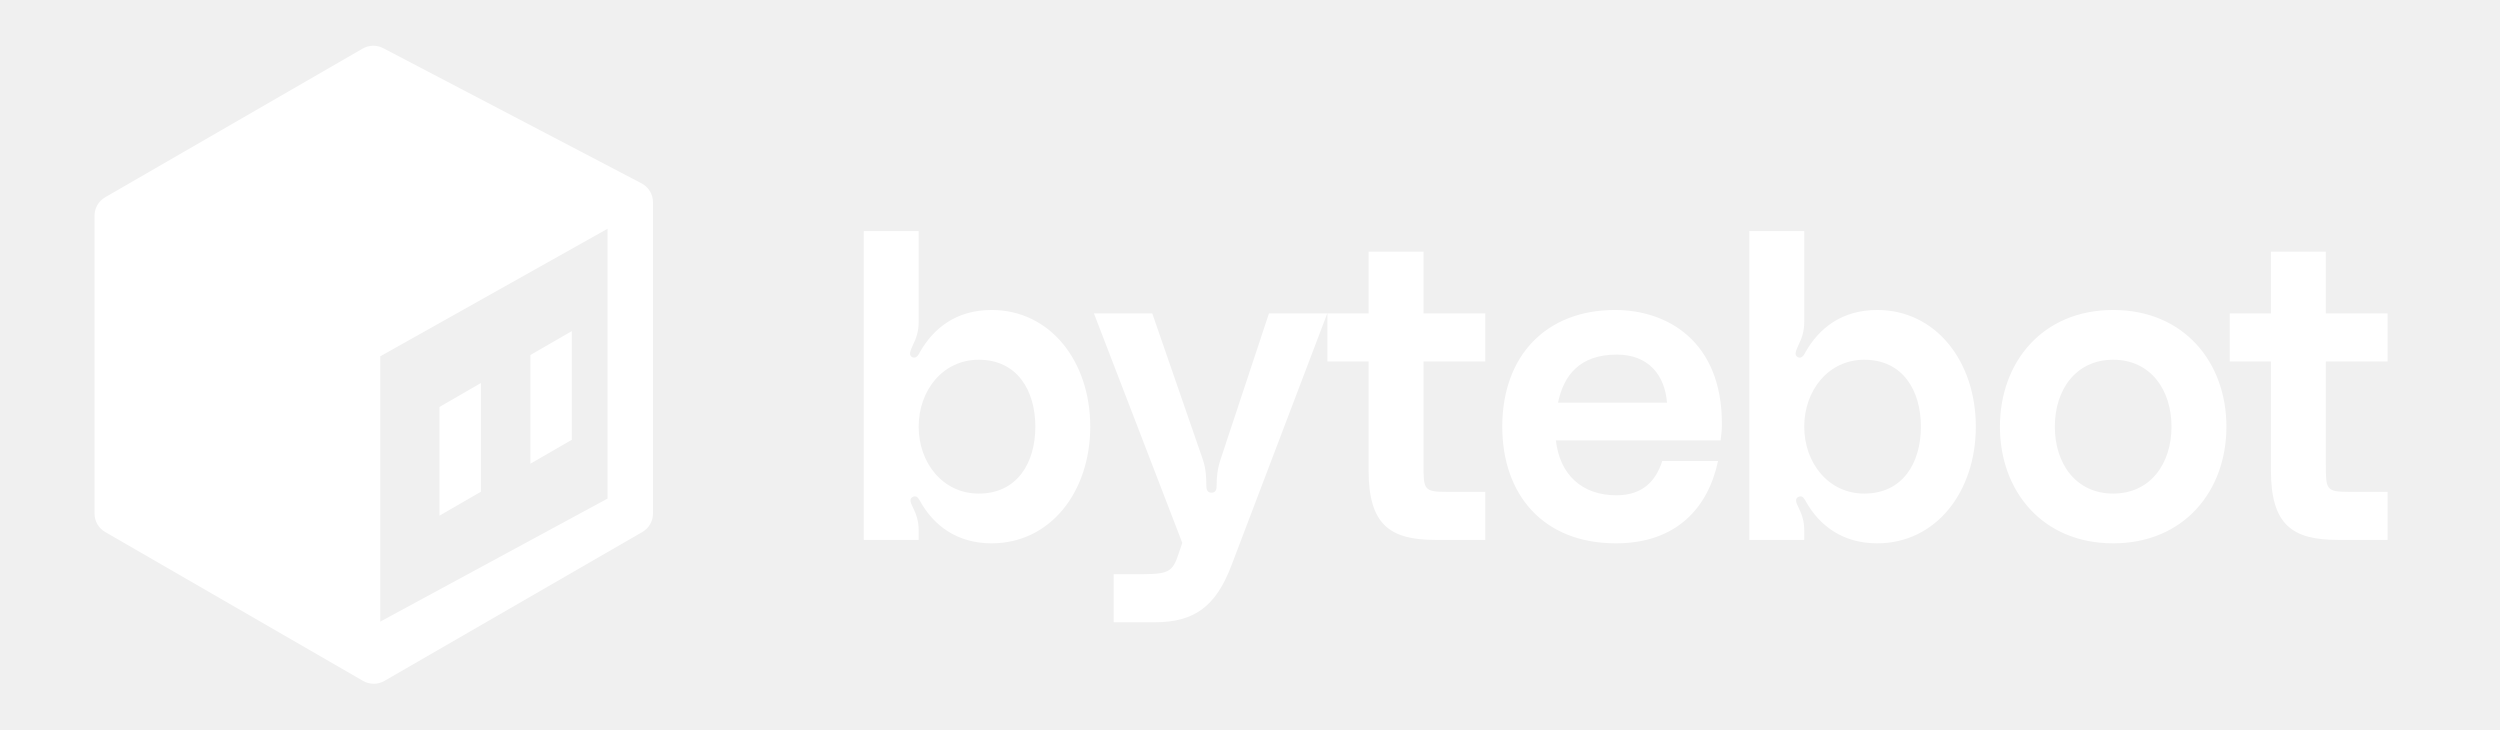
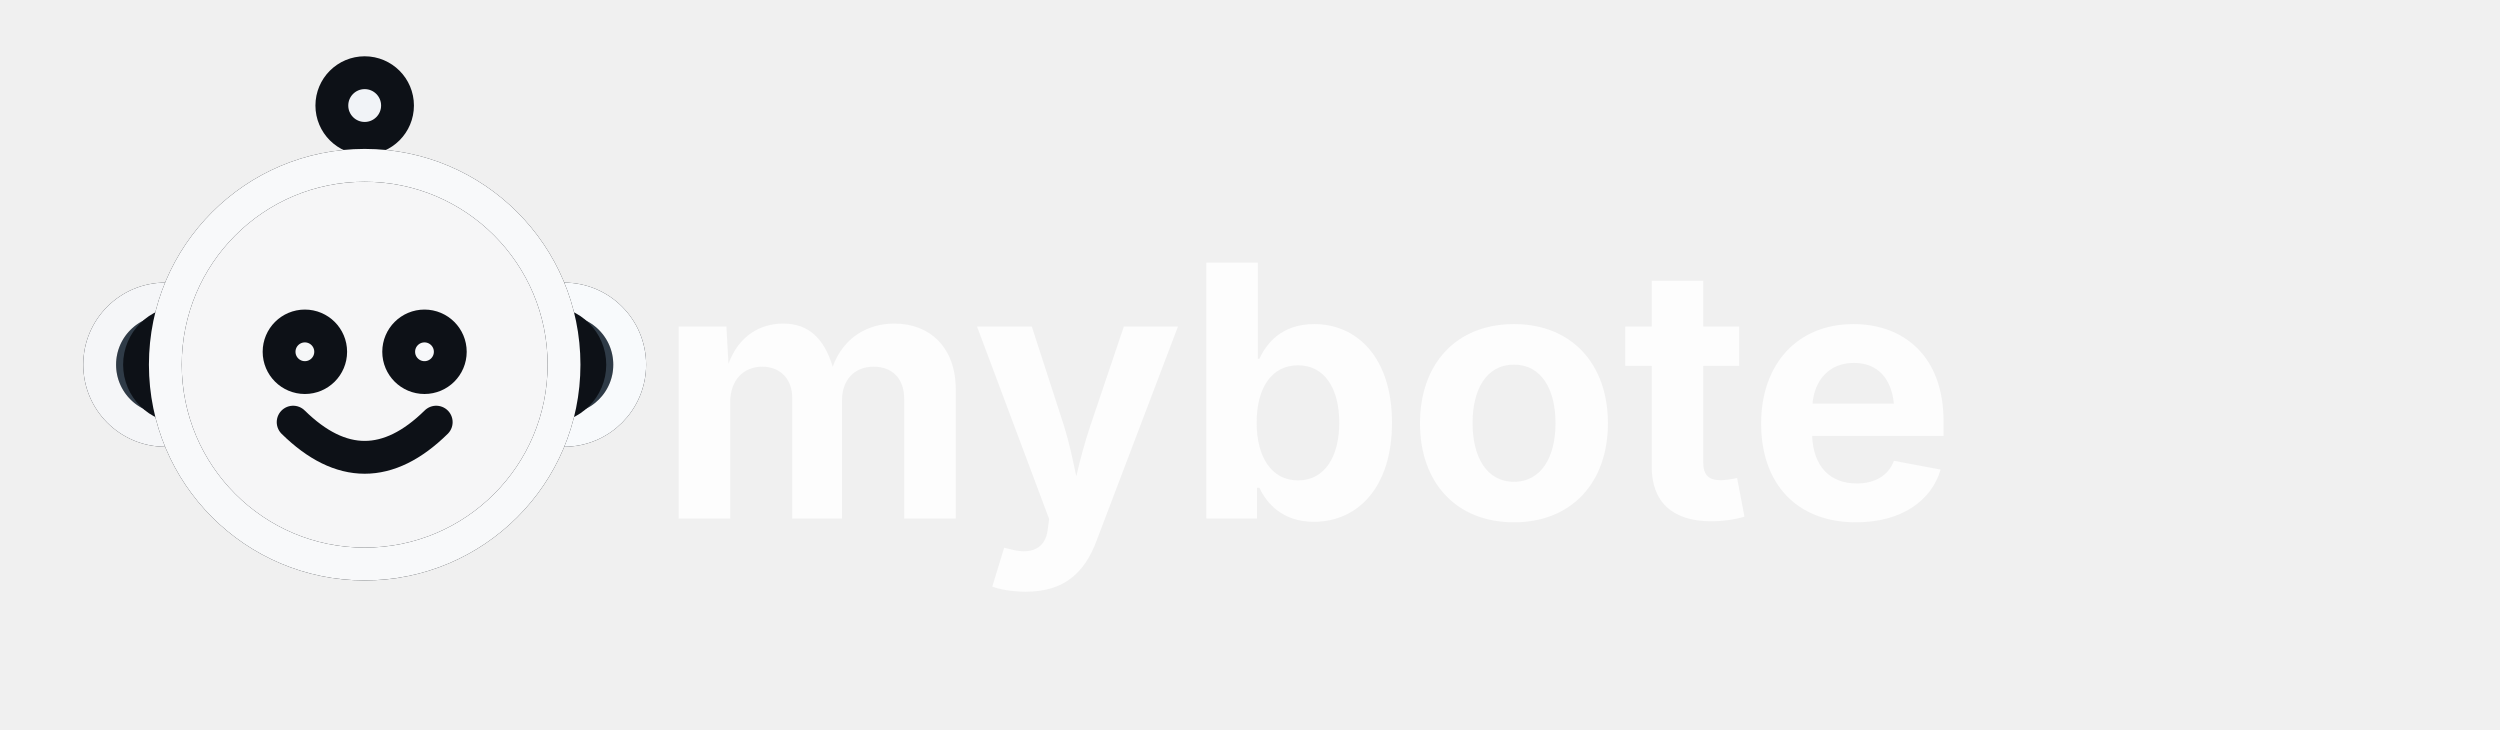
<svg xmlns="http://www.w3.org/2000/svg" width="2132" height="622" viewBox="0 0 2132 622" fill="none">
-   <path d="M518.104 425.182L324.272 530.111V303.85L518.104 195.09V425.182ZM547.146 156.383L326.784 41.065C321.285 38.188 314.691 38.325 309.314 41.428L89.668 168.242C84.059 171.482 80.605 177.466 80.605 183.944V437.977C80.605 444.455 84.059 450.439 89.668 453.679L309.67 580.697C315.283 583.931 322.19 583.931 327.803 580.697L547.805 453.679C553.414 450.439 556.868 444.455 556.868 437.977V172.445C556.868 165.699 553.121 159.511 547.146 156.383Z" fill="white" />
-   <path d="M410.114 326.654L374.798 347.049V439.731L410.114 419.34V326.654Z" fill="white" />
-   <path d="M487.645 282.352L452.329 302.746V395.426L487.645 375.038V282.352Z" fill="white" />
-   <path d="M783.437 197.043V274.596C783.437 282.278 781.608 288.131 778.316 294.716C776.852 298.374 774.292 302.764 777.95 304.593C781.608 306.422 783.803 301.666 784.534 300.203C796.241 279.717 815.629 264.353 845.626 264.353C895.743 264.353 929.764 308.251 929.764 363.855C929.764 419.459 895.743 463.358 845.626 463.358C816.361 463.358 796.241 448.359 784.534 427.142C783.803 426.044 782.34 422.386 779.047 423.483C775.023 424.947 776.486 428.605 778.316 432.263C781.608 438.848 783.437 444.701 783.437 452.017V460.431H736.612V197.043H783.437ZM834.651 420.923C867.575 420.923 882.939 394.584 882.939 363.855C882.939 333.127 867.575 306.788 834.651 306.788C803.923 306.788 783.437 333.127 783.437 363.855C783.437 394.584 803.923 420.923 834.651 420.923ZM932.905 267.28H982.656L1025.82 392.023C1028.38 399.705 1028.75 406.656 1028.75 413.972C1028.75 416.533 1029.11 420.191 1033.14 420.191C1037.16 420.191 1037.53 416.899 1037.53 413.972C1037.53 407.022 1038.26 399.705 1040.82 392.023L1082.16 267.28H1131.91L1049.97 482.746C1036.8 517.133 1018.51 530.668 984.851 530.668H949.732V489.696H965.828C993.63 489.696 999.117 489.696 1004.24 474.698L1008.26 462.992L932.905 267.28ZM1266.65 308.251H1213.97V396.413C1213.97 417.63 1214.33 419.459 1234.09 419.459H1266.65V460.431H1224.21C1185.44 460.431 1167.14 447.627 1167.14 401.169V308.251H1132.03V267.28H1167.14V214.602H1213.97V267.28H1266.65V308.251ZM1468.43 361.295C1468.43 366.416 1468.07 370.074 1467.33 375.561H1326.86C1330.15 404.827 1349.18 422.386 1378.44 422.386C1400.76 422.386 1412.1 410.314 1417.58 393.121H1465.14C1456.73 432.995 1429.66 463.358 1378.07 463.358C1315.52 463.358 1281.13 421.289 1281.13 363.855C1281.13 303.496 1318.45 264.353 1377.34 264.353C1421.97 264.353 1468.43 291.058 1468.43 361.295ZM1328.69 343.37H1421.61C1419.78 319.957 1405.88 302.398 1378.81 302.398C1346.98 302.398 1333.45 320.323 1328.69 343.37ZM1538.65 197.043V274.596C1538.65 282.278 1536.82 288.131 1533.53 294.716C1532.06 298.374 1529.5 302.764 1533.16 304.593C1536.82 306.422 1539.01 301.666 1539.75 300.203C1551.45 279.717 1570.84 264.353 1600.84 264.353C1650.95 264.353 1684.98 308.251 1684.98 363.855C1684.98 419.459 1650.95 463.358 1600.84 463.358C1571.57 463.358 1551.45 448.359 1539.75 427.142C1539.01 426.044 1537.55 422.386 1534.26 423.483C1530.23 424.947 1531.7 428.605 1533.53 432.263C1536.82 438.848 1538.65 444.701 1538.65 452.017V460.431H1491.82V197.043H1538.65ZM1589.86 420.923C1622.79 420.923 1638.15 394.584 1638.15 363.855C1638.15 333.127 1622.79 306.788 1589.86 306.788C1559.13 306.788 1538.65 333.127 1538.65 363.855C1538.65 394.584 1559.13 420.923 1589.86 420.923ZM1802.11 264.353C1862.47 264.353 1898.69 308.983 1898.69 363.855C1898.69 418.728 1862.47 463.358 1802.11 463.358C1741.75 463.358 1705.54 418.728 1705.54 363.855C1705.54 308.983 1741.75 264.353 1802.11 264.353ZM1802.11 420.923C1833.94 420.923 1851.86 395.316 1851.86 363.855C1851.86 332.395 1833.94 306.788 1802.11 306.788C1770.29 306.788 1752.36 332.395 1752.36 363.855C1752.36 395.316 1770.29 420.923 1802.11 420.923ZM2036.15 308.251H1983.47V396.413C1983.47 417.63 1983.84 419.459 2003.59 419.459H2036.15V460.431H1993.71C1954.94 460.431 1936.65 447.627 1936.65 401.169V308.251H1901.53V267.28H1936.65V214.602H1983.47V267.28H2036.15V308.251Z" fill="white" />
+   <g stroke="#0D1117" stroke-width="28" stroke-linecap="round" stroke-linejoin="round">
+     <g>
+       <circle cx="141" cy="311" r="56" fill="#2F3B47" />
+       <circle cx="141" cy="311" r="56" fill="none" stroke="#f5f6f8ff" stroke-width="28" />
+       <clipPath id="clipLeftEar">
+         <circle cx="141" cy="311" r="56" />
+       </clipPath>
+       <circle cx="155" cy="311" r="36" fill="#0e0f0fff" clip-path="url(#clipLeftEar)" />
+     </g>
+     <g>
+       <circle cx="481" cy="311" r="56" fill="#2F3B47" />
+       <circle cx="481" cy="311" r="56" fill="none" stroke="#f8fafcff" stroke-width="28" />
+       <clipPath id="clipRightEar">
+         <circle cx="481" cy="311" r="56" />
+       </clipPath>
+       <circle cx="467" cy="311" r="36" fill="#141414ff" clip-path="url(#clipRightEar)" />
+     </g>
+     <line x1="311" y1="120" x2="311" y2="180" stroke="#f4f6f8ff" />
+     <circle cx="311" cy="90" r="28" fill="#f1f3f7ff" />
+     <circle cx="311" cy="311" r="170" fill="#f6f6f7ff" />
+     <circle cx="311" cy="311" r="170" fill="none" stroke="#f8f9faff" />
+     <circle cx="260" cy="300" r="22" fill="#f6f7f8ff" />
+     <circle cx="362" cy="300" r="22" fill="#f7f8faff" />
+     <path d="M250 360 Q311 420 372 360" fill="none" stroke="#0D1117" />
+   </g>
+   <text x="560" y="330" fill="rgba(253, 253, 253, 253)" font-family="Inter, system-ui, -apple-system, 'Segoe UI', Roboto, Arial, sans-serif" font-size="300" font-weight="700" dominant-baseline="middle">mybote</text>
</svg>
